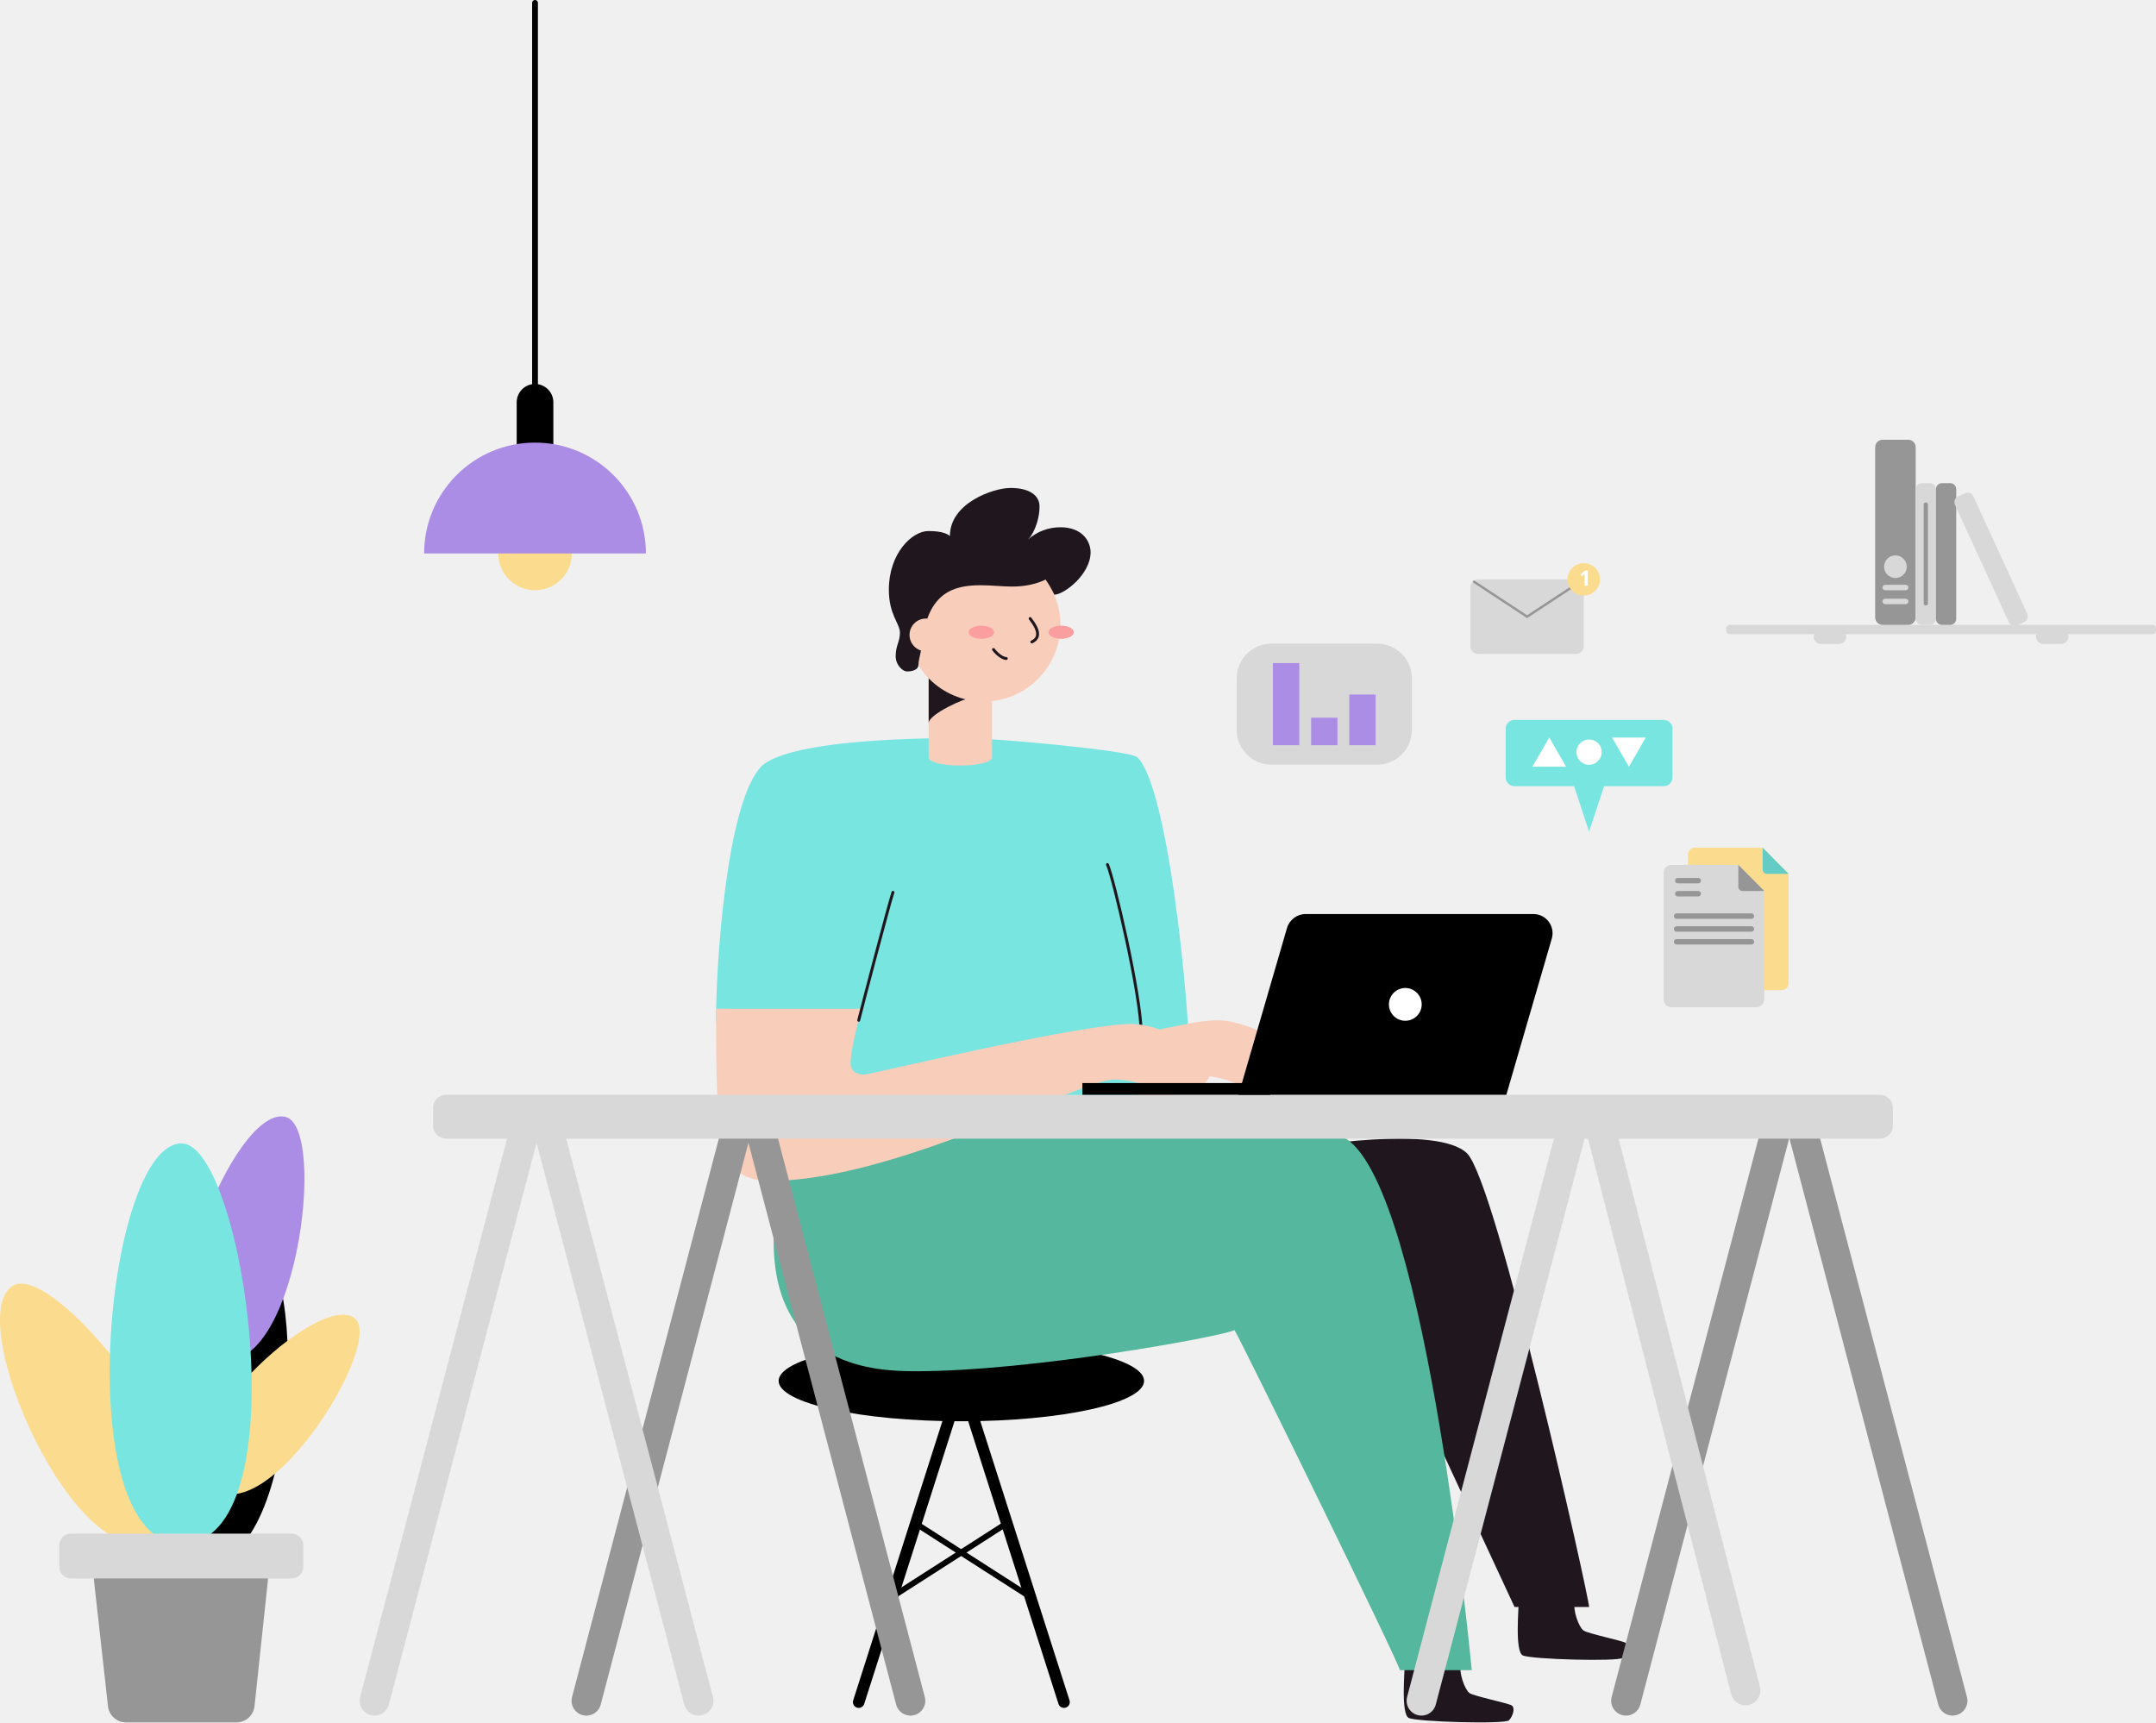
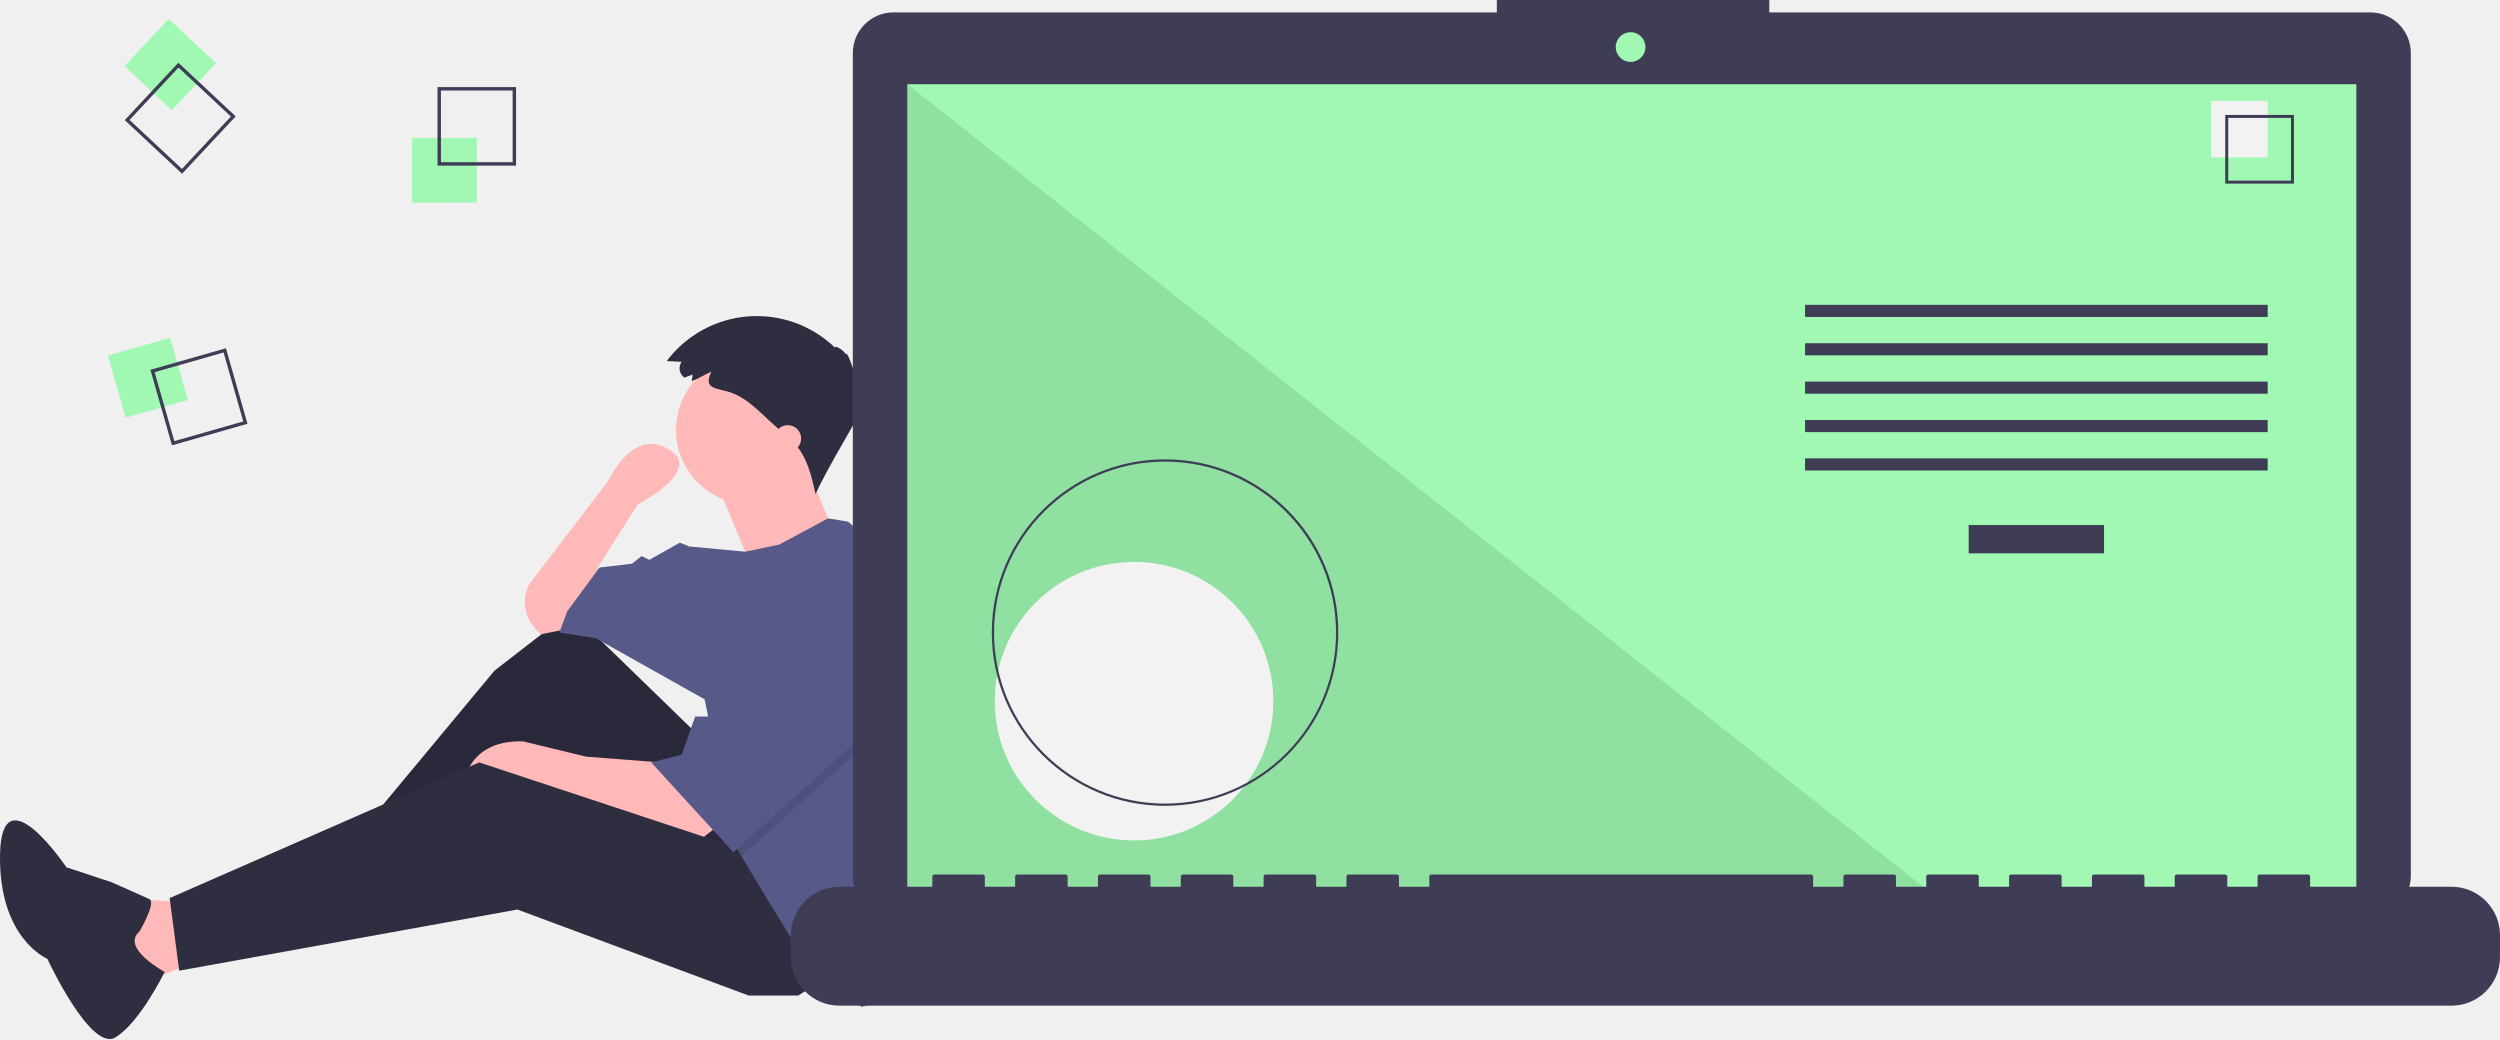
- <svg xmlns="http://www.w3.org/2000/svg" viewBox="0 0 744.66 594.92">
-   <defs>
-     <style>.cls-1,.cls-11,.cls-13,.cls-2,.cls-3{fill:none;stroke-linecap:round;}.cls-1,.cls-13,.cls-2{stroke:#000;}.cls-1,.cls-2,.cls-3{stroke-miterlimit:10;}.cls-1{stroke-width:4px;}.cls-13,.cls-2{stroke-width:2px;}.cls-3{stroke:#1f161e;}.cls-4{fill:#fbdc8e;}.cls-5{fill:#969696;}.cls-6{fill:#ab8de5;}.cls-7{fill:#78e5e1;}.cls-8{fill:#d8d8d8;}.cls-9{fill:#64ccc4;}.cls-10,.cls-12{fill:#fff;}.cls-11{stroke:#969696;stroke-width:0.82px;}.cls-11,.cls-13{stroke-linejoin:round;}.cls-12{font-size:7.3px;font-family:SofiaPro-Bold, Sofia Pro;font-weight:700;}.cls-14{fill:#1f161e;}.cls-15{fill:#55b79d;}.cls-16{fill:#f8cdba;}.cls-17{fill:#fa9e9f;}</style>
-   </defs>
-   <g id="Layer_2" data-name="Layer 2">
-     <g id="Layer_2-2" data-name="Layer 2">
-       <ellipse cx="332.04" cy="476.96" rx="63.11" ry="13.95" />
-       <line class="cls-1" x1="332.04" y1="476.96" x2="296.59" y2="587.91" />
-       <line class="cls-1" x1="332.04" y1="476.96" x2="367.49" y2="587.91" />
-       <line class="cls-2" x1="308.23" y1="551.48" x2="347.75" y2="526.14" />
-       <line class="cls-2" x1="316.17" y1="526.14" x2="355.7" y2="551.48" />
-       <path class="cls-3" d="M394.15,356.86c-.16,4.92-.09,22.15-.9,29.52" />
-       <rect x="178.46" y="132.63" width="12.66" height="34.51" rx="6.33" ry="6.33" />
-       <circle class="cls-4" cx="184.79" cy="191.17" r="12.7" />
-       <path class="cls-4" d="M609.37,342h6a2.39,2.39,0,0,0,2.38-2.38V302.74a2.35,2.35,0,0,0-.7-1.68l-7.58-7.58a2.37,2.37,0,0,0-1.68-.7H585.4a2.39,2.39,0,0,0-2.38,2.38v3.56" />
-       <path d="M88.06,430c19,3.6,15.61,117-20.86,110.14C32.76,533.6,64.88,425.59,88.06,430Z" />
-       <path class="cls-4" d="M4.64,444c15.12-8.56,78.41,71.08,49.46,87.46C26.75,547-13.77,454.44,4.64,444Z" />
-       <path class="cls-5" d="M81.69,594.92H43.51a6.25,6.25,0,0,1-6.21-5.56l-4.82-43.28a6.26,6.26,0,0,1,6.21-7H86.31a6.25,6.25,0,0,1,6.21,6.92l-4.61,43.28A6.26,6.26,0,0,1,81.69,594.92Z" />
-       <path class="cls-6" d="M98.79,385.84c14.47,4.2,3.38,91.73-24.33,83.67C48.3,461.91,81.18,380.72,98.79,385.84Z" />
-       <path class="cls-4" d="M122.65,455.48c10,8.62-30.68,74.56-49.9,58C54.6,497.91,110.44,445,122.65,455.48Z" />
-       <path class="cls-7" d="M62.7,394.94c21.66,0,41.49,138.3,0,138.3C23.52,533.24,36.33,394.94,62.7,394.94Z" />
-       <rect class="cls-8" x="20.46" y="529.72" width="84.3" height="15.48" rx="4.05" ry="4.05" />
-       <path class="cls-8" d="M599.29,298.72h-22a2.68,2.68,0,0,0-2.68,2.69v43.8a2.69,2.69,0,0,0,2.68,2.69h29.39a2.69,2.69,0,0,0,2.68-2.69v-36.4a2.68,2.68,0,0,0-.78-1.9l-7.4-7.4A2.68,2.68,0,0,0,599.29,298.72Z" />
-       <path class="cls-5" d="M609.37,307.76H601.9a1.5,1.5,0,0,1-1.5-1.5v-7.54" />
-       <path class="cls-9" d="M617.78,301.83h-7.47a1.52,1.52,0,0,1-1.51-1.51v-7.54" />
-       <rect class="cls-7" x="520.05" y="248.65" width="57.62" height="22.9" rx="3.03" ry="3.03" />
-       <polygon class="cls-7" points="548.85 287.25 555.79 266.23 541.91 266.23 548.85 287.25" />
-       <polygon class="cls-10" points="535.1 254.75 529.28 264.82 540.91 264.82 535.1 254.75" />
-       <polygon class="cls-10" points="562.61 264.82 568.43 254.75 556.79 254.75 562.61 264.82" />
-       <circle class="cls-10" cx="548.85" cy="259.79" r="4.37" />
-       <rect class="cls-8" x="507.87" y="200.12" width="39.14" height="25.76" rx="2.65" ry="2.65" />
-       <line class="cls-11" x1="509.1" y1="200.93" x2="527.44" y2="213" />
-       <line class="cls-11" x1="547.01" y1="200.12" x2="527.44" y2="213" />
-       <circle class="cls-4" cx="547.01" cy="200.12" r="5.6" />
-       <text class="cls-12" transform="translate(545.39 202.28)">1</text>
-       <rect class="cls-8" x="596.2" y="215.83" width="148.46" height="3.22" rx="1.23" ry="1.23" />
-       <rect class="cls-5" x="647.67" y="151.89" width="13.99" height="63.94" rx="2.56" ry="2.56" />
-       <rect class="cls-8" x="661.66" y="166.88" width="7" height="48.95" rx="2.13" ry="2.13" />
-       <rect class="cls-5" x="668.66" y="166.88" width="7" height="48.95" rx="2.06" ry="2.06" />
-       <rect class="cls-8" x="684.21" y="168.74" width="7" height="48.95" rx="2.2" ry="2.2" transform="translate(-17.9 304.51) rotate(-24.66)" />
-       <circle class="cls-8" cx="654.66" cy="195.74" r="3.91" />
-       <rect class="cls-8" x="650.18" y="201.99" width="8.96" height="1.88" rx="0.94" ry="0.94" />
-       <rect class="cls-8" x="650.18" y="206.8" width="8.96" height="1.88" rx="0.94" ry="0.94" />
-       <rect class="cls-5" x="578.54" y="303.24" width="8.96" height="1.88" rx="0.94" ry="0.94" />
-       <rect class="cls-5" x="578.54" y="307.76" width="8.96" height="1.88" rx="0.94" ry="0.94" />
-       <rect class="cls-5" x="578.13" y="315.49" width="27.73" height="1.88" rx="0.94" ry="0.94" />
-       <rect class="cls-5" x="578.13" y="319.93" width="27.73" height="1.88" rx="0.94" ry="0.94" />
-       <rect class="cls-5" x="578.13" y="324.37" width="27.73" height="1.88" rx="0.94" ry="0.94" />
-       <rect class="cls-5" x="664.43" y="173.54" width="1.46" height="35.62" rx="0.73" ry="0.73" />
-       <rect class="cls-8" x="626.43" y="217.44" width="11.24" height="4.98" rx="2.49" ry="2.49" />
-       <rect class="cls-8" x="703.19" y="217.44" width="11.24" height="4.98" rx="2.49" ry="2.49" />
-       <rect class="cls-8" x="427.14" y="222.31" width="60.51" height="41.81" rx="12" ry="12" />
-       <rect class="cls-6" x="439.66" y="229.04" width="9.1" height="28.35" />
-       <rect class="cls-6" x="452.85" y="247.9" width="9.1" height="9.5" />
-       <rect class="cls-6" x="466.03" y="239.9" width="9.1" height="17.49" />
-       <path class="cls-6" d="M184.79,152.88a38.29,38.29,0,0,0-38.3,38.29h76.6A38.29,38.29,0,0,0,184.79,152.88Z" />
-       <line class="cls-13" x1="184.79" y1="139.92" x2="184.79" y2="1" />
-       <path class="cls-14" d="M485.19,574.68c0,2.37-1.39,17.32,1.38,18.7s33.22,2.22,34.6.83,2.21-4.29,1-5.12-13-3.18-14.6-4.29-3.81-7-3-10.12" />
-       <path class="cls-7" d="M394.15,379.25l17.14-6.15c-.74-31.27-8.05-101.14-18.43-111.53-2.44-2.43-50.7-6.67-59.31-6.67-51.38,0-66.62,5.86-70.49,9.74-12,12-15.74,67.6-15.74,87.07s55,29.57,55,29.57l64.47,4.43s14.14,1.46,26.37,2.18C393.43,384.14,394.15,379.25,394.15,379.25Z" />
-       <path class="cls-14" d="M445.22,397.38c4.69-1.39,51.33-9,61.49,1s42.14,153.37,42.14,156.67H523.1l-34.76-74.81" />
-       <path class="cls-15" d="M275.41,384.63c-1.17,5.85-8.2,12.13-8.2,44,0,44.07,36.1,45,49.06,45,40.38,0,105.71-12,110.12-14.2,2.93,4.9,56.86,115,57.11,117.46h24.83s-15.39-164.72-43.16-183.4C456.15,387.49,296.12,381.07,275.41,384.63Z" />
-       <path class="cls-16" d="M420.81,352.41c-6.52,0-11.9,1.55-26.66,4.45l-.77,28.24c14-5.64,17.25-13.48,21.31-13.48,10.14,0,15.44,5.23,21.43,5.23,4.18,0,11.7-3.28,11.7-7.74C447.82,359.77,428.89,352.41,420.81,352.41Z" />
-       <path class="cls-14" d="M524.56,553.07c0,2.38-1.39,17.32,1.38,18.71s33.22,2.21,34.6.83,2.21-4.29,1-5.12-13-3.19-14.6-4.3-3.81-7-3-10.12" />
-       <path class="cls-16" d="M342.64,261.55c0,3.77-21.89,3.88-21.89,0V230.89h21.89Z" />
-       <path class="cls-14" d="M335.51,241c-2,0-14.76,5.64-14.76,8.79V233.15C323.93,233.15,335.51,241,335.51,241Z" />
-       <circle class="cls-16" cx="339.74" cy="215.8" r="26.5" />
-       <path class="cls-14" d="M367.09,195c-3.28,5.21-10.14,7.6-17.57,7.6-6.33,0-15.55-1.84-22.11,1.9-3.55,2-7.62,6.55-8.44,15.66,0,1.56-1.77,7.61-1.77,9.56,0,1.33-1.5,2.2-4,2.2-1.29,0-3.84-2.09-3.84-5.28,0-3.69,1.47-5,1.47-8.13S307,212.37,307,203.67c0-12.53,8-20.25,13.66-20.25,5.16,0,6.78,1.2,7.43,1.71,0-11.39,15-16.59,20.95-16.59,6.8,0,10,2.79,10,6.34,0,5.66-2.7,10.47-4.07,11.55a16.8,16.8,0,0,1,11.3-4.31c7.79,0,10.41,5.12,10.41,8.62,0,7.61-9.13,14.66-12.53,14.66a36.33,36.33,0,0,0-3-5.19" />
-       <circle class="cls-16" cx="319.79" cy="219.3" r="5.65" />
-       <ellipse class="cls-17" cx="366.5" cy="218.38" rx="4.38" ry="2.28" />
-       <ellipse class="cls-17" cx="338.95" cy="218.38" rx="4.38" ry="2.28" />
-       <path class="cls-3" d="M355.8,213.65c.82,1.17,5,6.08.59,8.07" />
-       <path class="cls-3" d="M347.56,227.45c-1.32,0-3.35-1.64-4.42-3.11" />
-       <path class="cls-3" d="M382.5,298.62c2,4.25,11.65,45.25,11.65,58.24" />
-       <path class="cls-16" d="M247.32,348.41c0,46.09.43,59.46,18.93,59.46,42.64,0,107.1-35,118.59-35,10.15,0,15.45,5.24,21.44,5.24,4.17,0,11.69-3.29,11.69-7.74,0-9.35-18.93-16.71-27-16.71-18.17,0-90.68,17.52-92.45,17.52s-4.75-.77-4.75-3.75c0-5.41,3.54-17.91,4-19Z" />
-       <path class="cls-3" d="M308.42,308.21c-1.22,3.51-10.73,39.78-11.83,44.2" />
-       <rect class="cls-5" x="643.68" y="384.29" width="10.24" height="211.6" rx="5.12" ry="5.12" transform="translate(1400.9 799.09) rotate(165.27)" />
-       <rect class="cls-5" x="582.06" y="384.29" width="10.24" height="211.6" rx="5.12" ry="5.12" transform="translate(143.93 -133.2) rotate(14.73)" />
-       <rect class="cls-8" x="511.42" y="384.29" width="10.24" height="211.6" rx="5.12" ry="5.12" transform="translate(141.6 -115.24) rotate(14.73)" />
-       <rect class="cls-8" x="572.16" y="384.29" width="10.24" height="211.6" rx="5.12" ry="5.12" transform="matrix(-0.97, 0.25, -0.25, -0.97, 1260.2, 817.28)" />
-       <rect class="cls-5" x="223" y="384.29" width="10.24" height="211.6" rx="5.12" ry="5.12" transform="translate(132.12 -41.9) rotate(14.73)" />
-       <rect class="cls-5" x="283.75" y="384.29" width="10.24" height="211.6" rx="5.12" ry="5.12" transform="translate(692.86 890.62) rotate(165.27)" />
-       <rect class="cls-8" x="149.57" y="378.14" width="504.23" height="15.15" rx="4.53" ry="4.53" />
-       <rect class="cls-8" x="149.82" y="384.29" width="10.24" height="211.6" rx="5.12" ry="5.12" transform="translate(129.72 -23.29) rotate(14.73)" />
-       <rect class="cls-8" x="210.56" y="384.29" width="10.24" height="211.6" rx="5.12" ry="5.12" transform="translate(548.9 909.23) rotate(165.27)" />
-       <path d="M520.28,378.14H427.77l16.76-57.64a6.73,6.73,0,0,1,6.48-4.79h78.5a6.62,6.62,0,0,1,6.48,8.41Z" />
-       <circle class="cls-10" cx="485.38" cy="346.92" r="5.66" />
-       <rect x="373.85" y="374.09" width="64.91" height="4.05" />
-     </g>
-   </g>
+ <svg xmlns="http://www.w3.org/2000/svg" id="e189b3b9-b88e-4ad6-86fc-a3cf637fca9f" data-name="Layer 1" width="1082.439" height="449.881" viewBox="0 0 1082.439 449.881">
+   <polygon points="77.591 390.495 52.772 388.84 61.045 426.069 89.173 414.487 77.591 390.495" fill="#ffb9b9" />
+   <polygon points="305.1 321.001 247.189 264.744 214.096 290.391 148.739 368.985 156.185 380.567 235.606 326.792 289.381 397.113 340.674 371.467 305.1 321.001" fill="#2f2e41" />
+   <polygon points="305.1 321.001 247.189 264.744 214.096 290.391 148.739 368.985 156.185 380.567 235.606 326.792 289.381 397.113 340.674 371.467 305.1 321.001" opacity="0.1" />
+   <path d="M368.845,583.289l-7.446,5.791-60.393-20.683-14.064-5.791-28.128,5.791s0-23.165,26.474-22.337l27.301,6.618,32.265,2.482Z" transform="translate(-58.78049 -225.0594)" fill="#ffb9b9" />
+   <polygon points="363.839 419.451 345.638 431.033 324.128 431.033 224.024 393.804 77.591 420.278 73.454 388.84 207.478 330.102 324.956 368.985 363.839 419.451" fill="#2f2e41" />
+   <path d="M305.142,497.249l-12.41,2.482-2.704-3.155a16.717,16.717,0,0,1-2.26-18.355h0l34.747-45.502s9.928-22.337,25.646-13.237-13.237,23.992-13.237,23.992l-17.373,27.301,1.655,14.064Z" transform="translate(-58.78049 -225.0594)" fill="#ffb9b9" />
+   <circle cx="324.956" cy="186.15" r="32.265" fill="#ffb9b9" />
+   <path d="M369.258,434.788,384.15,470.362l35.574-14.892s-11.582-28.128-11.582-28.956S369.258,434.788,369.258,434.788Z" transform="translate(-58.78049 -225.0594)" fill="#ffb9b9" />
+   <path d="M467.22,540.029a185.383,185.383,0,0,1-9.092,57.341l-2.416,7.429-11.582,52.948-12.41,3.309-9.1-11.582L404.419,636.237l-13.237-21.51-11.351-18.912-3.541-5.907-12.41-62.048L316.724,501.386l-15.719-2.482,3.309-9.1,14.064-19.028L332.443,469.121l4.137-3.309,3.309,1.655,13.237-7.446,4.137,1.655,24.19,2.25,14.693-3.078L417.275,449.506l8.654,1.415,29.783,24.819A185.22,185.22,0,0,1,467.22,540.029Z" transform="translate(-58.78049 -225.0594)" fill="#575a89" />
+   <path d="M119.171,628.365s7.41-12.559,4.28-14.025-16.422-7.311-16.422-7.311l-19.492-6.46s-28.126-41.801-28.743-5.45,20.479,45.089,20.479,45.089S98.088,680.7,108.747,674.243,130.07,645.867,130.07,645.867,110.85,635.535,119.171,628.365Z" transform="translate(-58.78049 -225.0594)" fill="#2f2e41" />
+   <polygon points="399.413 307.764 367.975 328.447 321.051 370.755 317.51 364.848 307.582 315.21 310.064 315.21 335.711 268.054 399.413 307.764" opacity="0.1" />
+   <polygon points="335.711 263.09 310.064 310.246 300.964 310.246 295.173 326.792 281.936 330.102 317.51 368.985 367.975 323.483 399.413 302.8 335.711 263.09" fill="#575a89" />
+   <path d="M358.64,387.219l-3.496,1.345a4.88,4.88,0,0,1-1.248-6.86l-6.46-.302a48.782,48.782,0,0,1,72.825-5.87c.294-1.013,3.5.958,4.809,2.956.44-1.648,3.446,6.32,4.509,11.952.492-1.875,2.385,1.152.727,4.057,1.051-.154,1.525,2.535.712,4.032,1.149-.54.956,2.669-.291,4.813,1.64-.146-12.935,22.476-18.837,35.696-1.714-7.873-3.64-16.164-9.166-22.029-.939-.997-1.968-1.905-2.994-2.811l-5.554-4.902c-6.458-5.7-12.332-12.736-20.935-14.866-5.912-1.464-9.651-1.795-6.429-8.457-2.911,1.215-5.629,3.021-8.566,4.15C358.287,389.192,358.698,388.151,358.64,387.219Z" transform="translate(-58.78049 -225.0594)" fill="#2f2e41" />
+   <circle cx="341.088" cy="189.873" r="5.791" fill="#ffb9b9" />
+   <rect x="178.439" y="59.71" width="28" height="28" fill="#a0f8b3" />
+   <path d="M282.22,296.77h-34v-34h34Zm-32.522-1.478h31.043V264.248H249.698Z" transform="translate(-58.78049 -225.0594)" fill="#3f3d56" />
+   <rect x="108.808" y="374.617" width="28" height="28" transform="translate(403.9876 -61.23638) rotate(74.06317)" fill="#a0f8b3" />
+   <path d="M133.243,417.876l-9.336-32.693,32.693-9.336,9.336,32.693Zm-7.508-31.678,8.524,29.85,29.85-8.524-8.524-29.85Z" transform="translate(-58.78049 -225.0594)" fill="#3f3d56" />
+   <rect x="118.487" y="239.049" width="28" height="28" transform="translate(349.0467 103.9752) rotate(133.0628)" fill="#a0f8b3" />
+   <path d="M112.781,277.063l23.215-24.841,24.841,23.215-23.215,24.841Zm23.286-22.751-21.196,22.681L137.551,298.189l21.196-22.681Z" transform="translate(-58.78049 -225.0594)" fill="#3f3d56" />
+   <path d="M1085.012,230.422H824.843v-5.362h-117.971v5.362H445.63a17.599,17.599,0,0,0-17.599,17.599V604.272A17.599,17.599,0,0,0,445.63,621.871H1085.012a17.599,17.599,0,0,0,17.599-17.599V248.02A17.599,17.599,0,0,0,1085.012,230.422Z" transform="translate(-58.78049 -225.0594)" fill="#3f3d56" />
+   <rect x="392.845" y="36.464" width="627.391" height="353.913" fill="#a0f8b3" />
+   <circle cx="706.004" cy="20.377" r="6.435" fill="#a0f8b3" />
+   <polygon points="840.813 390.377 392.845 390.377 392.845 36.464 840.813 390.377" opacity="0.1" />
+   <circle cx="491.013" cy="303.587" r="60.307" fill="#f2f2f2" />
+   <path d="M563.218,573.972A75.016,75.016,0,1,1,638.234,498.957,75.101,75.101,0,0,1,563.218,573.972Zm0-149.051A74.035,74.035,0,1,0,637.253,498.957,74.119,74.119,0,0,0,563.218,424.921Z" transform="translate(-58.78049 -225.0594)" fill="#3f3d56" />
+   <rect x="852.392" y="227.332" width="58.605" height="12.246" fill="#3f3d56" />
+   <rect x="781.541" y="131.989" width="200.307" height="5.248" fill="#3f3d56" />
+   <rect x="781.541" y="148.608" width="200.307" height="5.248" fill="#3f3d56" />
+   <rect x="781.541" y="165.228" width="200.307" height="5.248" fill="#3f3d56" />
+   <rect x="781.541" y="181.847" width="200.307" height="5.248" fill="#3f3d56" />
+   <rect x="781.541" y="198.467" width="200.307" height="5.248" fill="#3f3d56" />
+   <rect x="957.356" y="43.644" width="24.492" height="24.492" fill="#f2f2f2" />
+   <path d="M1052,304.566h-29.74v-29.74h29.74Zm-28.447-1.293h27.154V276.119h-27.154Z" transform="translate(-58.78049 -225.0594)" fill="#3f3d56" />
+   <path d="M1120.227,609.001h-61.229v-4.412a.875.875,0,0,0-.875-.875h-20.993a.875.875,0,0,0-.875.875v4.412H1023.134v-4.412a.875.875,0,0,0-.875-.875h-20.993a.875.875,0,0,0-.875.875v4.412H987.272v-4.412a.875.875,0,0,0-.875-.875H965.404a.875.875,0,0,0-.875.875v4.412H951.409v-4.412a.875.875,0,0,0-.875-.875H929.541a.875.875,0,0,0-.875.875v4.412H915.546v-4.412a.875.875,0,0,0-.875-.875h-20.993a.875.875,0,0,0-.875.875v4.412H879.683v-4.412a.875.875,0,0,0-.875-.875H857.815a.875.875,0,0,0-.875.875v4.412H843.82v-4.412a.875.875,0,0,0-.875-.875H678.501a.875.875,0,0,0-.875.875v4.412H664.506v-4.412a.875.875,0,0,0-.875-.875H642.638a.875.875,0,0,0-.875.875v4.412H628.643v-4.412a.875.875,0,0,0-.875-.875H606.775a.875.875,0,0,0-.875.875v4.412H592.78v-4.412a.875.875,0,0,0-.875-.875H570.912a.875.875,0,0,0-.875.875v4.412H556.917v-4.412a.875.875,0,0,0-.875-.875H535.049a.875.875,0,0,0-.875.875v4.412H521.054v-4.412a.875.875,0,0,0-.875-.875H499.186a.875.875,0,0,0-.875.875v4.412H485.191v-4.412a.875.875,0,0,0-.875-.875h-20.993a.875.875,0,0,0-.875.875v4.412H422.212a20.993,20.993,0,0,0-20.993,20.993v9.492a20.993,20.993,0,0,0,20.993,20.993H1120.227a20.993,20.993,0,0,0,20.993-20.993v-9.492A20.993,20.993,0,0,0,1120.227,609.001Z" transform="translate(-58.78049 -225.0594)" fill="#3f3d56" />
</svg>
